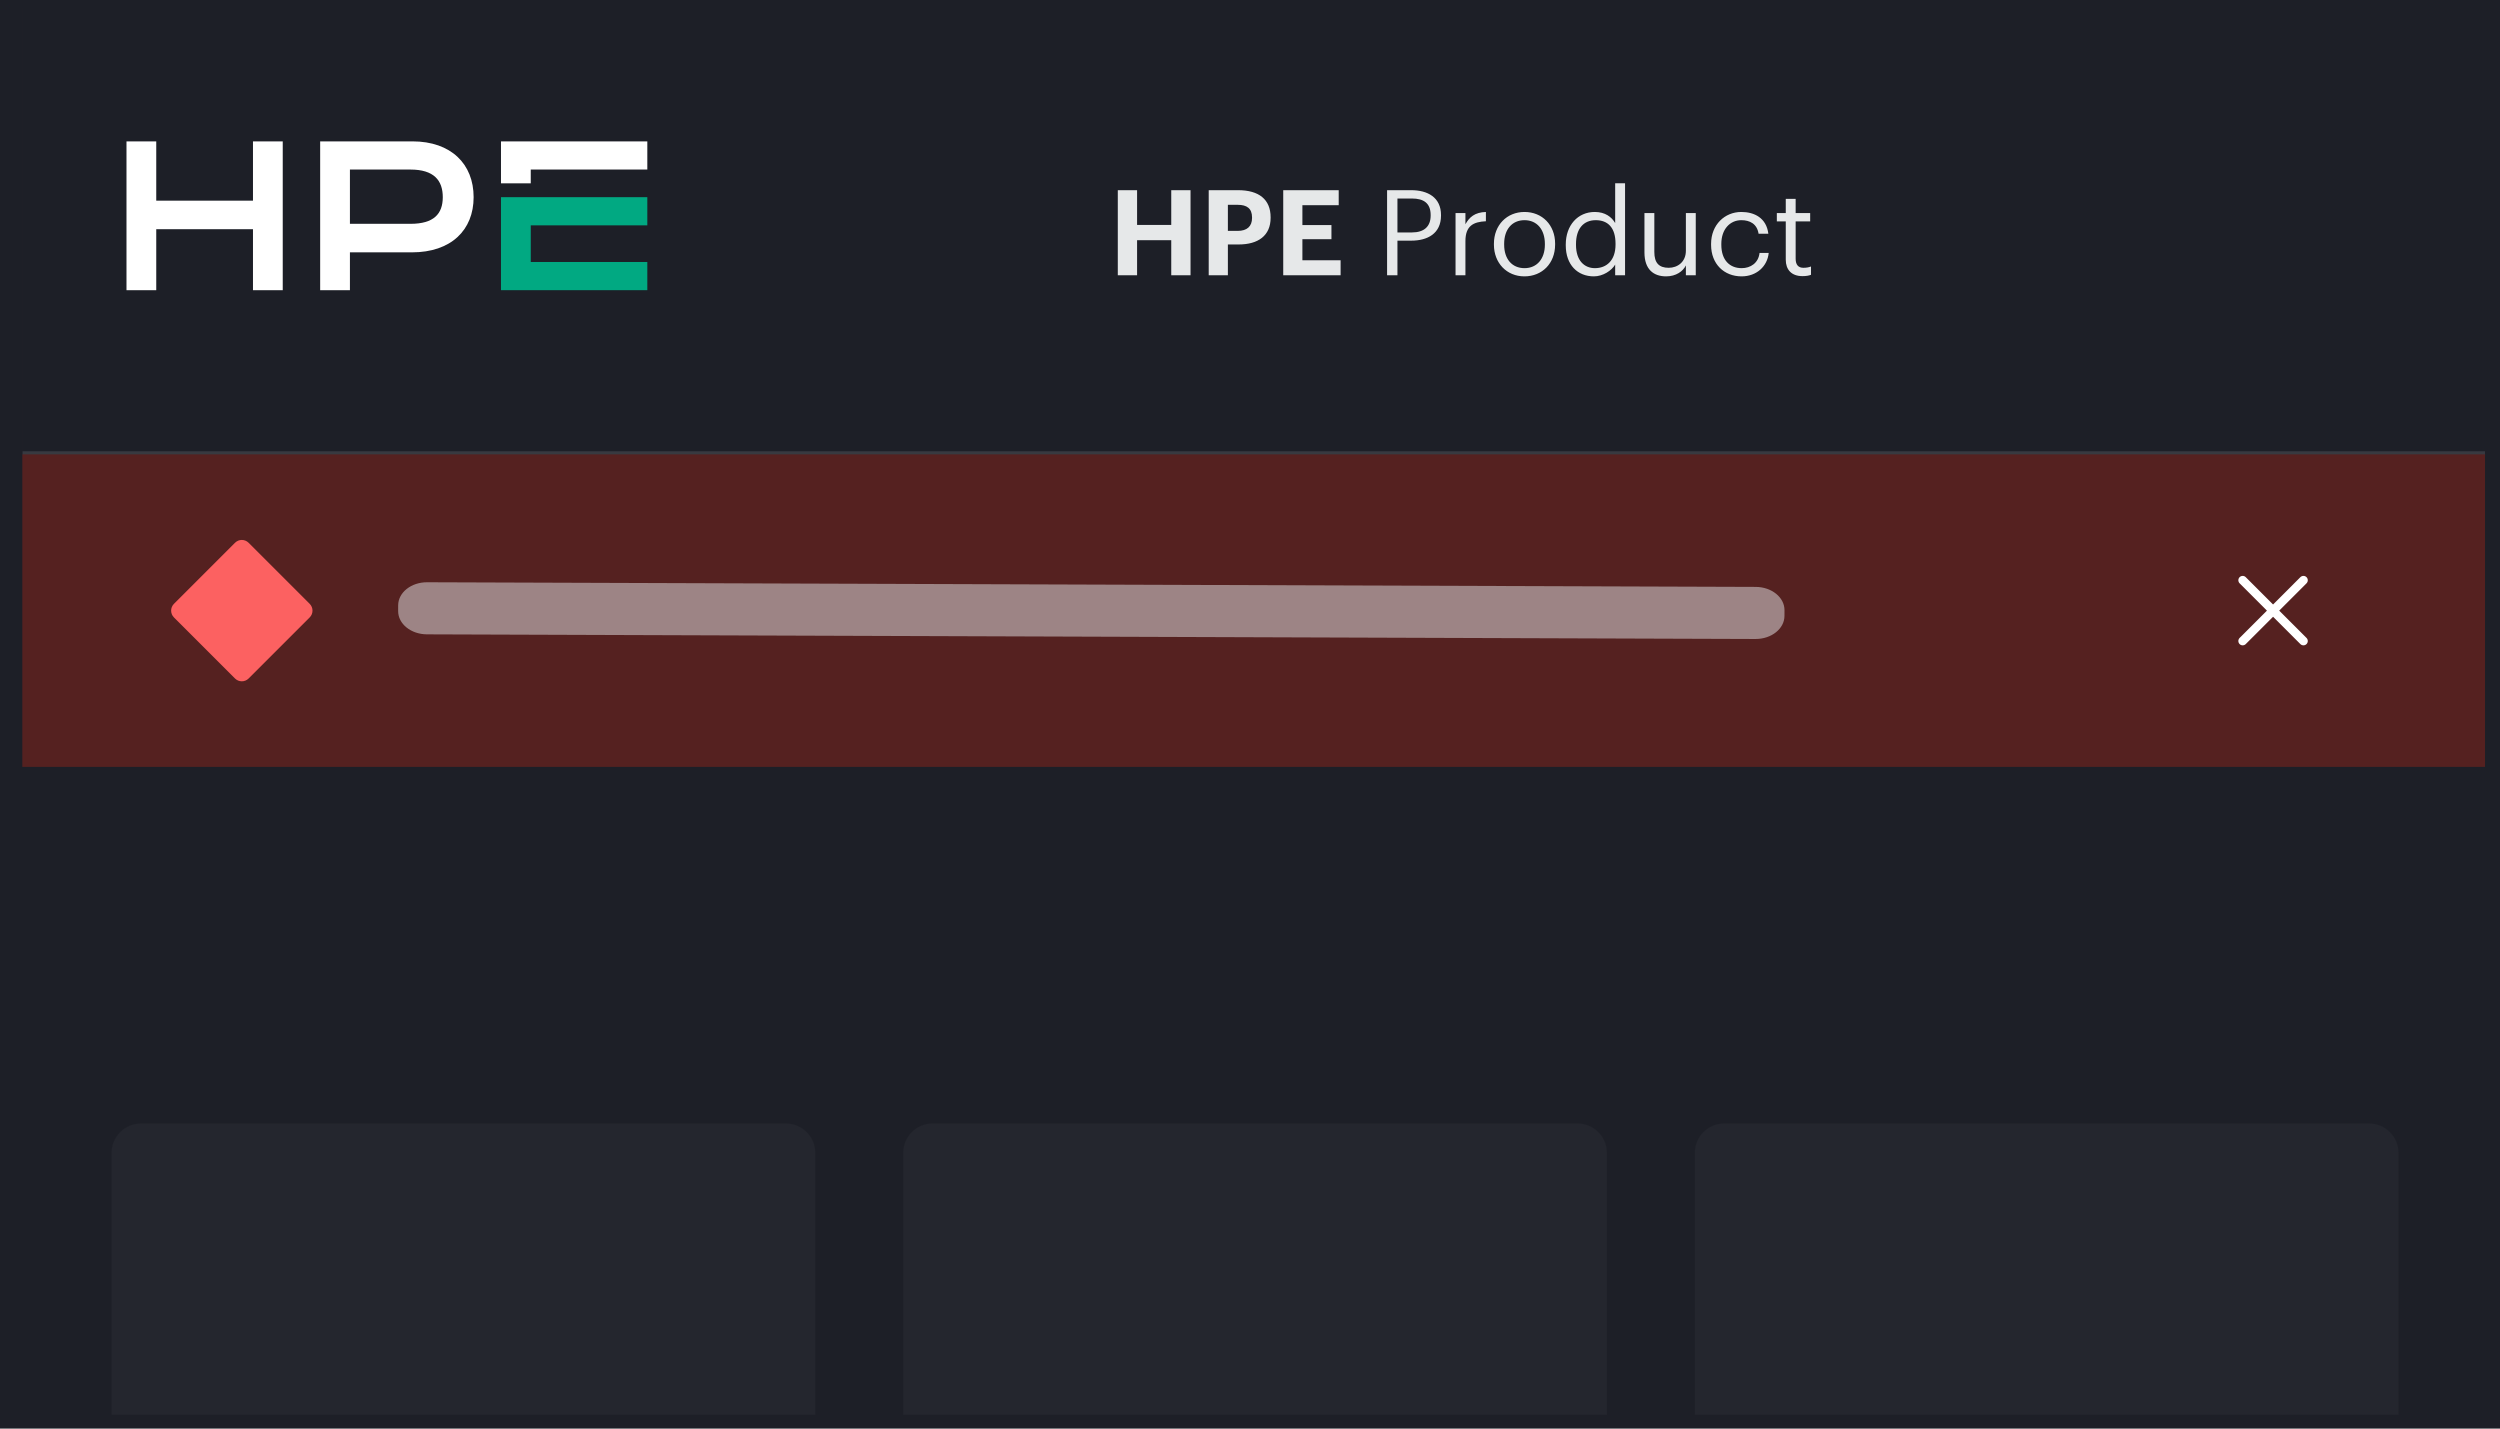
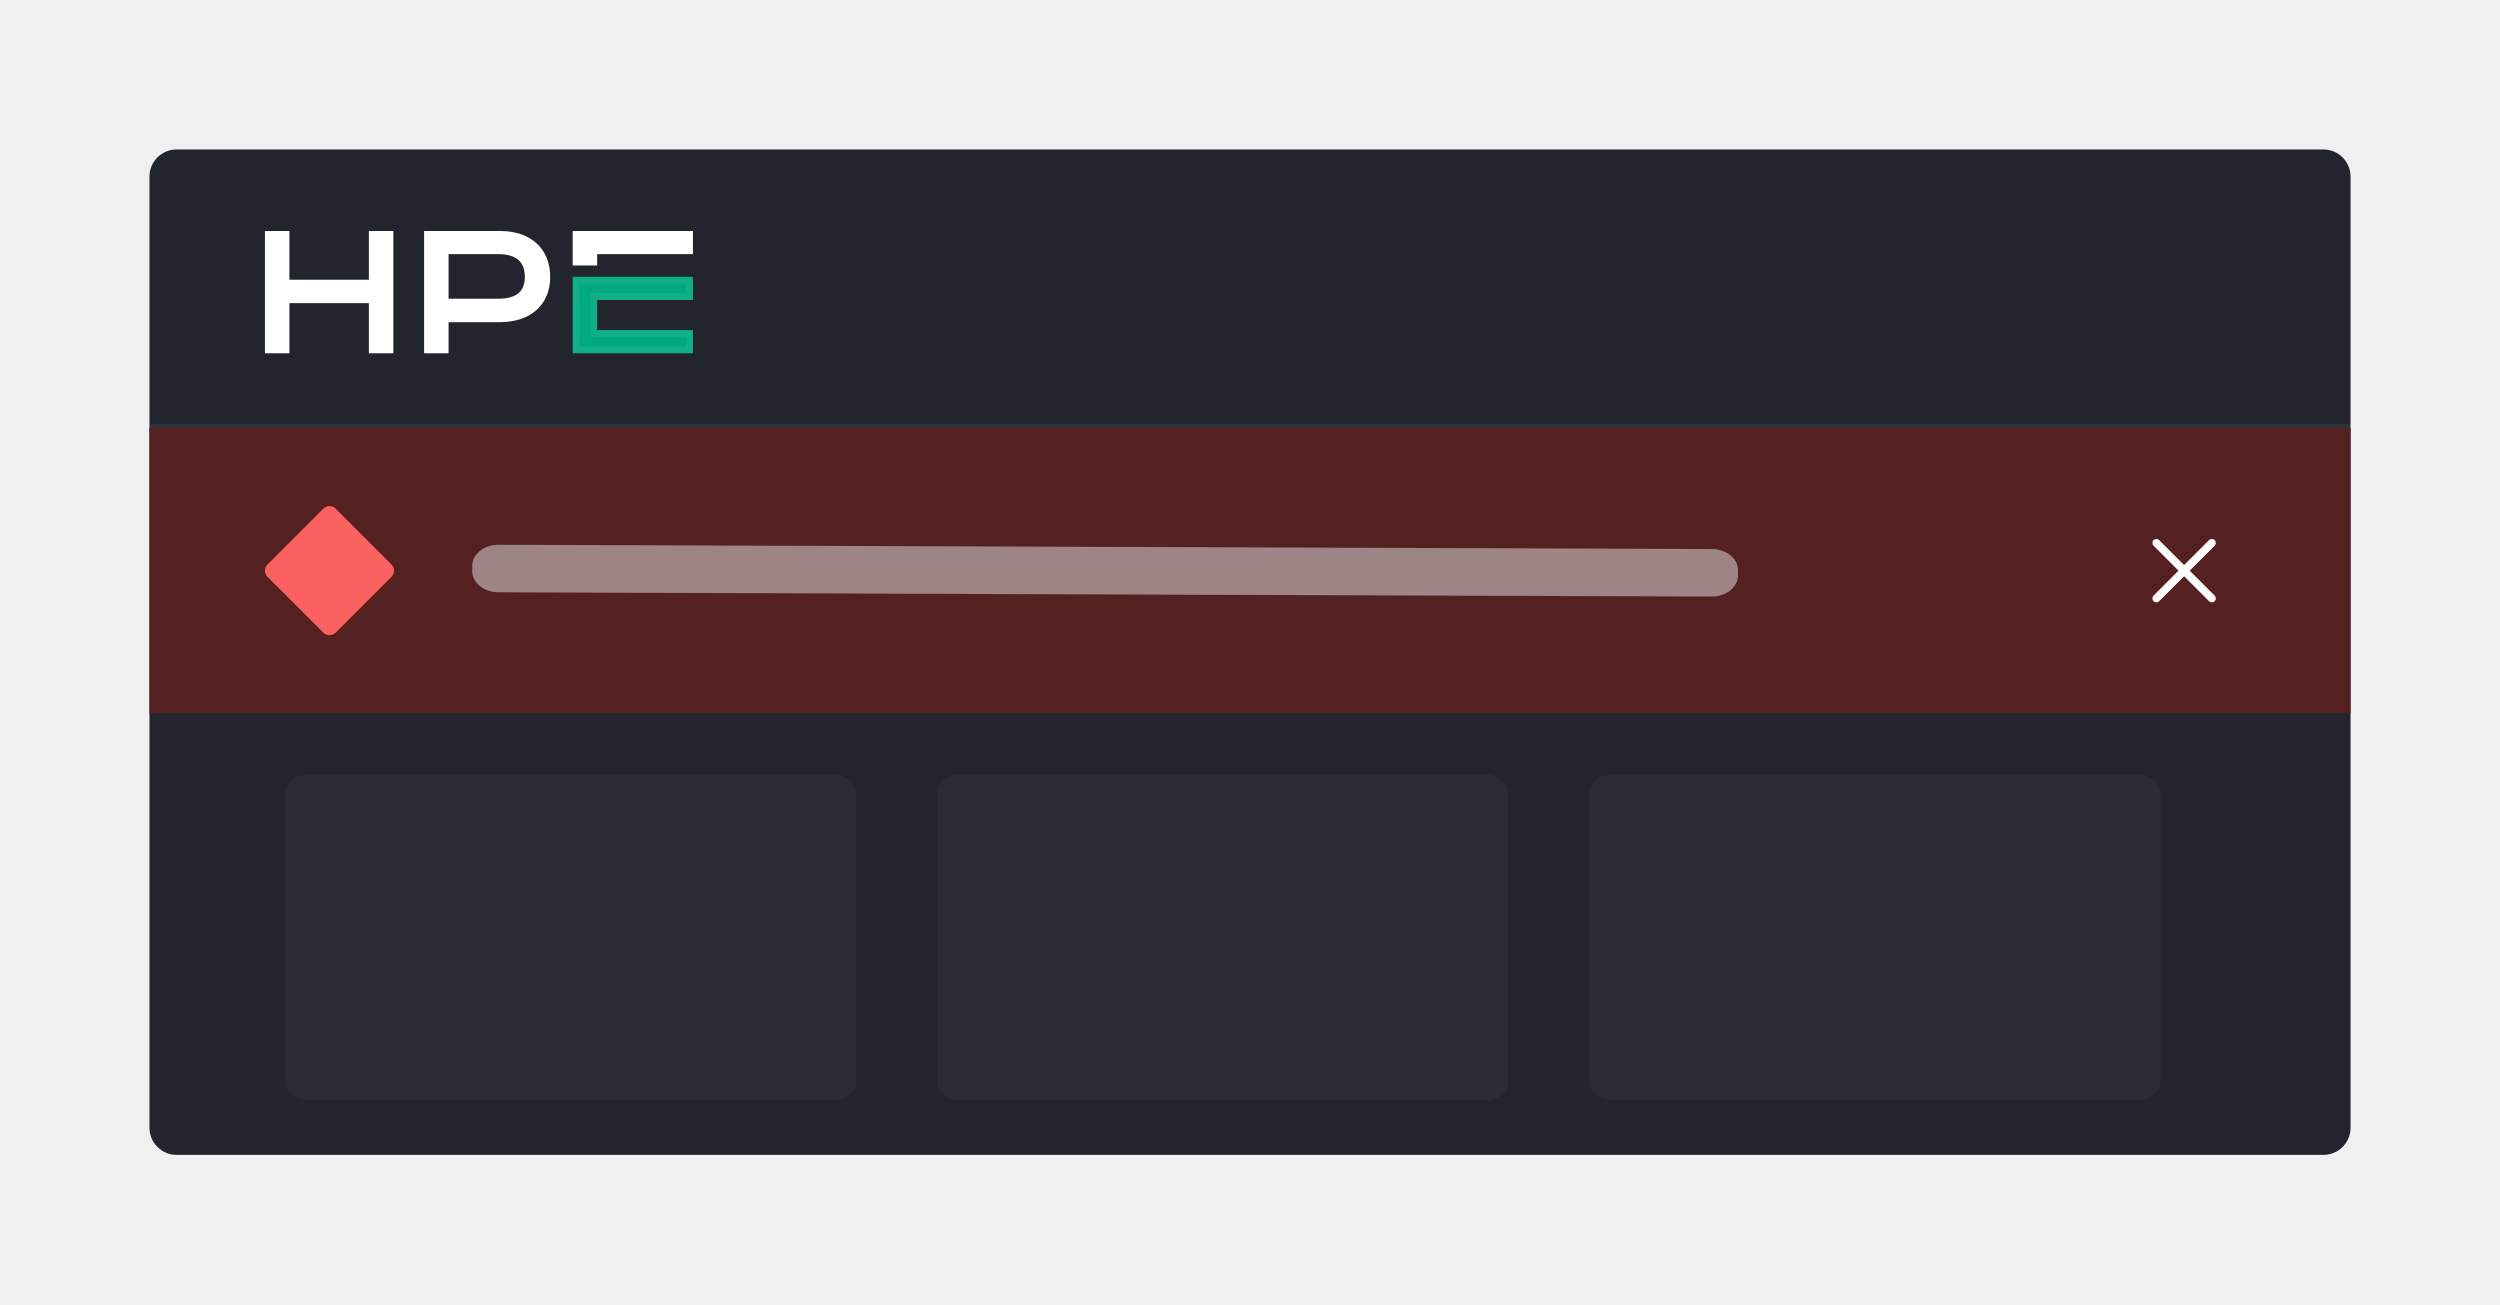
- <svg xmlns="http://www.w3.org/2000/svg" width="336" height="192" viewBox="0 0 336 192" fill="none">
-   <rect width="336" height="192" fill="#1D1F27" />
-   <mask id="mask0_146_398" style="mask-type:luminance" maskUnits="userSpaceOnUse" x="3" y="1" width="331" height="190">
-     <path d="M334 1H3V190.15H334V1Z" fill="white" />
-   </mask>
-   <g mask="url(#mask0_146_398)">
-     <path d="M333 1H3V61H333V1Z" fill="#1D1F27" />
-     <path d="M150.232 37V25.56H152.824V30.232H157.416V25.56H160.008V37H157.416V32.28H152.824V37H150.232ZM162.451 37V25.56H166.403C169.187 25.56 170.771 26.792 170.771 29.208V29.272C170.771 31.688 169.075 32.856 166.483 32.856H165.027V37H162.451ZM165.027 31.032H166.339C167.603 31.032 168.275 30.424 168.275 29.288V29.224C168.275 28.008 167.571 27.528 166.355 27.528H165.027V31.032ZM172.466 37V25.56H179.922V27.576H175.042V30.248H178.946V32.152H175.042V34.984H180.178V37H172.466ZM186.424 37V25.56H189.672C191.864 25.56 193.672 26.52 193.672 28.904V28.968C193.672 31.4 191.848 32.344 189.672 32.344H187.816V37H186.424ZM187.816 31.24H189.768C191.4 31.24 192.28 30.44 192.28 28.968V28.904C192.28 27.288 191.32 26.68 189.768 26.68H187.816V31.24ZM195.625 37V28.632H196.953V30.136C197.481 29.192 198.201 28.536 199.705 28.488V29.736C198.025 29.816 196.953 30.344 196.953 32.408V37H195.625ZM204.879 37.144C202.495 37.144 200.783 35.336 200.783 32.888V32.76C200.783 30.248 202.527 28.488 204.895 28.488C207.263 28.488 209.007 30.232 209.007 32.744V32.872C209.007 35.4 207.263 37.144 204.879 37.144ZM204.895 36.04C206.575 36.04 207.631 34.776 207.631 32.888V32.776C207.631 30.84 206.559 29.592 204.895 29.592C203.215 29.592 202.159 30.84 202.159 32.76V32.888C202.159 34.792 203.199 36.04 204.895 36.04ZM214.215 37.144C212.023 37.144 210.439 35.592 210.439 32.984V32.856C210.439 30.296 212.039 28.488 214.343 28.488C215.735 28.488 216.599 29.16 217.079 29.976V24.632H218.407V37H217.079V35.56C216.599 36.376 215.431 37.144 214.215 37.144ZM214.359 36.04C215.911 36.04 217.127 35.016 217.127 32.872V32.744C217.127 30.6 216.103 29.592 214.471 29.592C212.807 29.592 211.815 30.76 211.815 32.792V32.92C211.815 35.032 212.951 36.04 214.359 36.04ZM223.926 37.144C222.262 37.144 221.014 36.232 221.014 33.928V28.632H222.342V33.864C222.342 35.336 222.966 35.992 224.278 35.992C225.462 35.992 226.582 35.208 226.582 33.704V28.632H227.91V37H226.582V35.672C226.198 36.456 225.27 37.144 223.926 37.144ZM234.066 37.144C231.73 37.144 229.97 35.496 229.97 32.904V32.776C229.97 30.216 231.794 28.488 234.034 28.488C235.778 28.488 237.41 29.288 237.666 31.416H236.354C236.146 30.088 235.186 29.592 234.034 29.592C232.514 29.592 231.346 30.808 231.346 32.776V32.904C231.346 34.952 232.466 36.04 234.082 36.04C235.266 36.04 236.338 35.352 236.482 33.992H237.714C237.538 35.8 236.082 37.144 234.066 37.144ZM242.263 37.112C240.743 37.112 240.007 36.216 240.007 34.904V29.752H238.807V28.632H240.007V26.728H241.335V28.632H243.287V29.752H241.335V34.776C241.335 35.592 241.703 35.992 242.375 35.992C242.791 35.992 243.111 35.928 243.399 35.816V36.936C243.127 37.032 242.807 37.112 242.263 37.112Z" fill="#E6E8E9" />
-     <path d="M71.333 30.288V35.212H87V39H67.333V26.5H87V30.288H71.333Z" fill="#01A982" />
-     <path d="M55.427 19H43.03V39H47.03V33.916H55.365C60.631 33.916 63.655 30.917 63.655 26.5C63.655 22.053 60.631 19 55.427 19ZM55.166 30.082H47.03V22.788H55.166C58.315 22.788 59.51 24.244 59.51 26.5C59.51 28.733 58.315 30.082 55.166 30.082ZM71.333 24.643H67.333V19H87V22.788H71.333V24.643ZM38 19V39H34V30.803H21V39H17V19H21V26.97H34V19H38Z" fill="white" />
-     <path d="M3 61H334" stroke="white" stroke-opacity="0.12" stroke-width="0.7" />
-     <path opacity="0.5" d="M105.631 151H18.941C16.764 151 15 152.764 15 154.941V217.991C15 220.167 16.764 221.931 18.941 221.931H105.631C107.807 221.931 109.571 220.167 109.571 217.991V154.941C109.571 152.764 107.807 151 105.631 151Z" fill="white" fill-opacity="0.06" />
-     <path opacity="0.5" d="M212.024 151H125.333C123.157 151 121.393 152.764 121.393 154.941V217.991C121.393 220.167 123.157 221.931 125.333 221.931H212.024C214.2 221.931 215.964 220.167 215.964 217.991V154.941C215.964 152.764 214.2 151 212.024 151Z" fill="white" fill-opacity="0.06" />
-     <path opacity="0.5" d="M318.417 151H231.726C229.55 151 227.786 152.764 227.786 154.941V217.991C227.786 220.167 229.55 221.931 231.726 221.931H318.417C320.593 221.931 322.357 220.167 322.357 217.991V154.941C322.357 152.764 320.593 151 318.417 151Z" fill="white" fill-opacity="0.06" />
-     <rect width="332" height="42" transform="translate(2 61.0684)" fill="#552120" />
-     <path d="M31.588 72.946C32.092 72.442 32.908 72.442 33.412 72.946L41.622 81.156C42.126 81.66 42.126 82.477 41.622 82.981L33.412 91.191C32.908 91.694 32.092 91.694 31.588 91.191L23.378 82.981C22.874 82.477 22.874 81.66 23.378 81.156L31.588 72.946Z" fill="#FC6161" />
-     <path opacity="0.5" d="M235.964 78.88L57.406 78.256C55.262 78.248 53.52 79.635 53.514 81.353L53.511 82.131C53.505 83.849 55.238 85.248 57.382 85.256L235.94 85.88C238.083 85.888 239.826 84.501 239.832 82.782L239.835 82.005C239.841 80.287 238.108 78.888 235.964 78.88Z" fill="#E6E8E9" />
-     <path d="M309.171 77.572C309.399 77.344 309.768 77.344 309.996 77.572C310.224 77.8 310.224 78.169 309.996 78.397L306.325 82.068L309.996 85.739C310.224 85.967 310.224 86.336 309.996 86.564C309.768 86.791 309.399 86.791 309.171 86.564L305.5 82.893L301.829 86.564C301.601 86.791 301.232 86.791 301.004 86.564C300.777 86.336 300.777 85.967 301.004 85.739L304.675 82.068L301.004 78.397C300.777 78.169 300.777 77.8 301.004 77.572C301.232 77.344 301.601 77.344 301.829 77.572L305.5 81.243L309.171 77.572Z" fill="white" />
-   </g>
+ <svg xmlns="http://www.w3.org/2000/svg" width="368" height="192" viewBox="0 0 368 192" fill="none">
+   <rect x="22" y="22" width="324" height="148" rx="4" fill="#22252E" />
+   <path d="M87.9 44.159V48.591H102V52H84.3V40.75H102V44.159H87.9Z" fill="#01A982" />
+   <path d="M73.584 34H62.427V52H66.027V47.424H73.528C78.268 47.424 80.99 44.725 80.99 40.75C80.99 36.748 78.268 34 73.584 34ZM73.349 43.974H66.027V37.409H73.349C76.184 37.409 77.259 38.719 77.259 40.75C77.259 42.76 76.184 43.974 73.349 43.974ZM87.9 39.079H84.3V34H102V37.409H87.9V39.079ZM57.9 34V52H54.3V44.623H42.6V52H39V34H42.6V41.173H54.3V34H57.9Z" fill="white" />
+   <path d="M101.5 41.25V43.659H87.4V49.091H101.5V51.5H84.8V41.25H101.5ZM73.584 34.5C75.829 34.5 77.547 35.157 78.701 36.239C79.852 37.319 80.49 38.866 80.49 40.75C80.49 42.619 79.853 44.147 78.697 45.21C77.538 46.277 75.804 46.924 73.528 46.924H65.527V51.5H62.928V34.5H73.584ZM42.1 34.5V41.673H54.8V34.5H57.4V51.5H54.8V44.123H42.1V51.5H39.5V34.5H42.1ZM65.527 44.475H73.349C74.825 44.475 75.946 44.16 76.699 43.489C77.465 42.808 77.759 41.842 77.759 40.75C77.759 39.65 77.466 38.66 76.708 37.952C75.957 37.251 74.834 36.909 73.349 36.909H65.527V44.475ZM101.5 34.5V36.909H87.4V38.579H84.8V34.5H101.5Z" stroke="white" stroke-opacity="0.06" />
+   <path opacity="0.5" d="M122.5 114H45.5C43.567 114 42 115.194 42 116.667V159.333C42 160.806 43.567 162 45.5 162H122.5C124.433 162 126 160.806 126 159.333V116.667C126 115.194 124.433 114 122.5 114Z" fill="white" fill-opacity="0.06" />
+   <path opacity="0.5" d="M218.5 114H141.5C139.567 114 138 115.194 138 116.667V159.333C138 160.806 139.567 162 141.5 162H218.5C220.433 162 222 160.806 222 159.333V116.667C222 115.194 220.433 114 218.5 114Z" fill="white" fill-opacity="0.06" />
+   <path opacity="0.5" d="M314.5 114H237.5C235.567 114 234 115.194 234 116.667V159.333C234 160.806 235.567 162 237.5 162H314.5C316.433 162 318 160.806 318 159.333V116.667C318 115.194 316.433 114 314.5 114Z" fill="white" fill-opacity="0.06" />
+   <path d="M22 62.782H346" stroke="white" stroke-opacity="0.06" stroke-width="0.7" />
+   <rect width="324" height="42" transform="translate(22 63)" fill="#552120" />
+   <path d="M47.588 74.878C48.092 74.374 48.908 74.374 49.412 74.878L57.622 83.088C58.126 83.592 58.126 84.408 57.622 84.912L49.412 93.122C48.908 93.626 48.092 93.626 47.588 93.122L39.378 84.912C38.874 84.408 38.874 83.592 39.378 83.088L47.588 74.878Z" fill="#FC6161" />
+   <path opacity="0.5" d="M251.964 80.812L73.406 80.187C71.262 80.18 69.519 81.567 69.513 83.285L69.511 84.063C69.505 85.781 71.238 87.18 73.382 87.187L251.94 87.812C254.083 87.819 255.826 86.432 255.832 84.714L255.835 83.936C255.841 82.218 254.108 80.819 251.964 80.812Z" fill="#E6E8E9" />
+   <path d="M325.171 79.504C325.399 79.276 325.768 79.276 325.996 79.504C326.224 79.732 326.224 80.101 325.996 80.329L322.325 84L325.996 87.671C326.224 87.898 326.224 88.268 325.996 88.495C325.768 88.723 325.399 88.723 325.171 88.495L321.5 84.825L317.829 88.495C317.601 88.723 317.232 88.723 317.004 88.495C316.777 88.268 316.777 87.898 317.004 87.671L320.675 84L317.004 80.329C316.777 80.101 316.777 79.732 317.004 79.504C317.232 79.276 317.601 79.276 317.829 79.504L321.5 83.175L325.171 79.504Z" fill="white" />
</svg>
